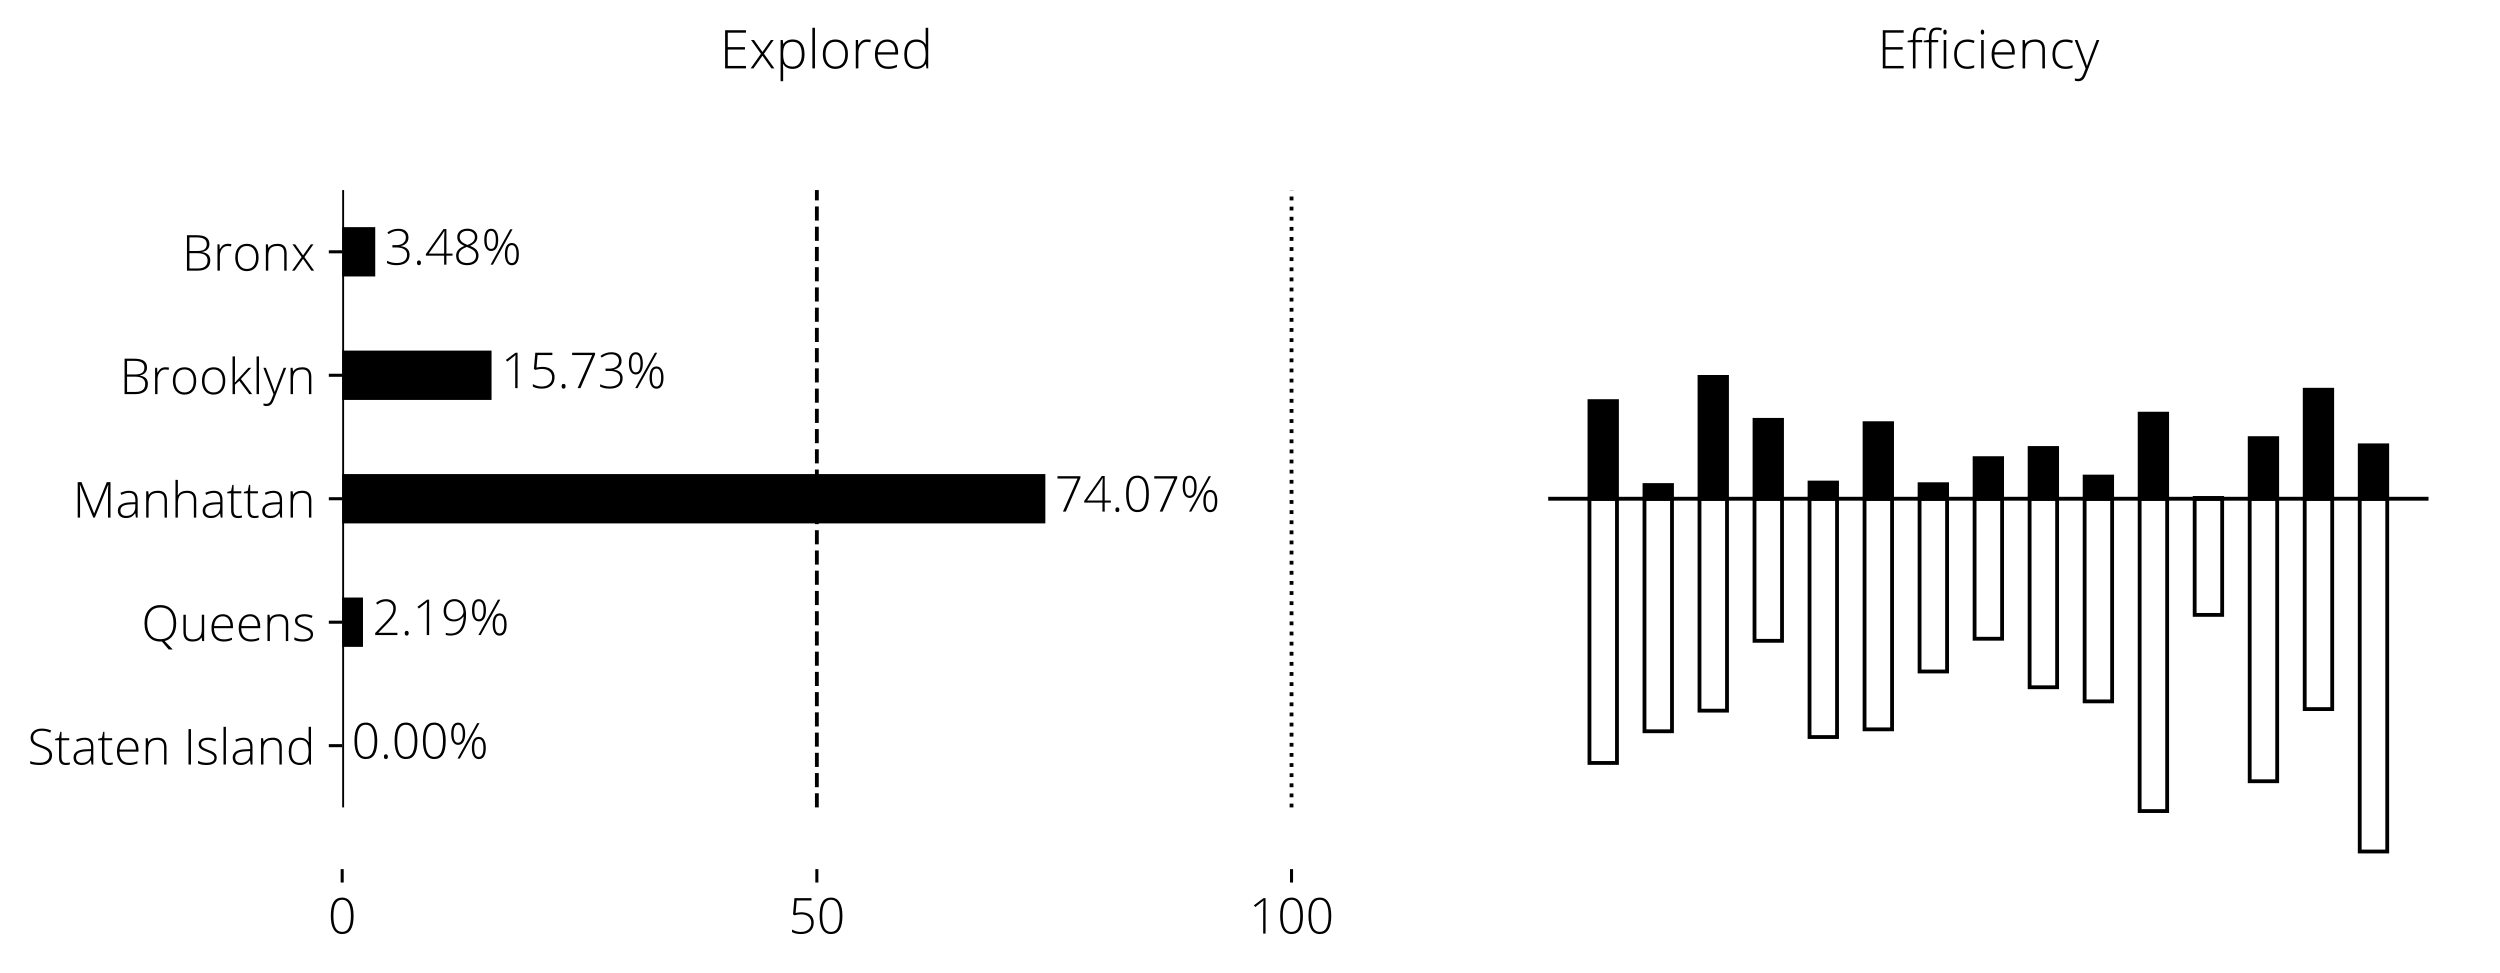
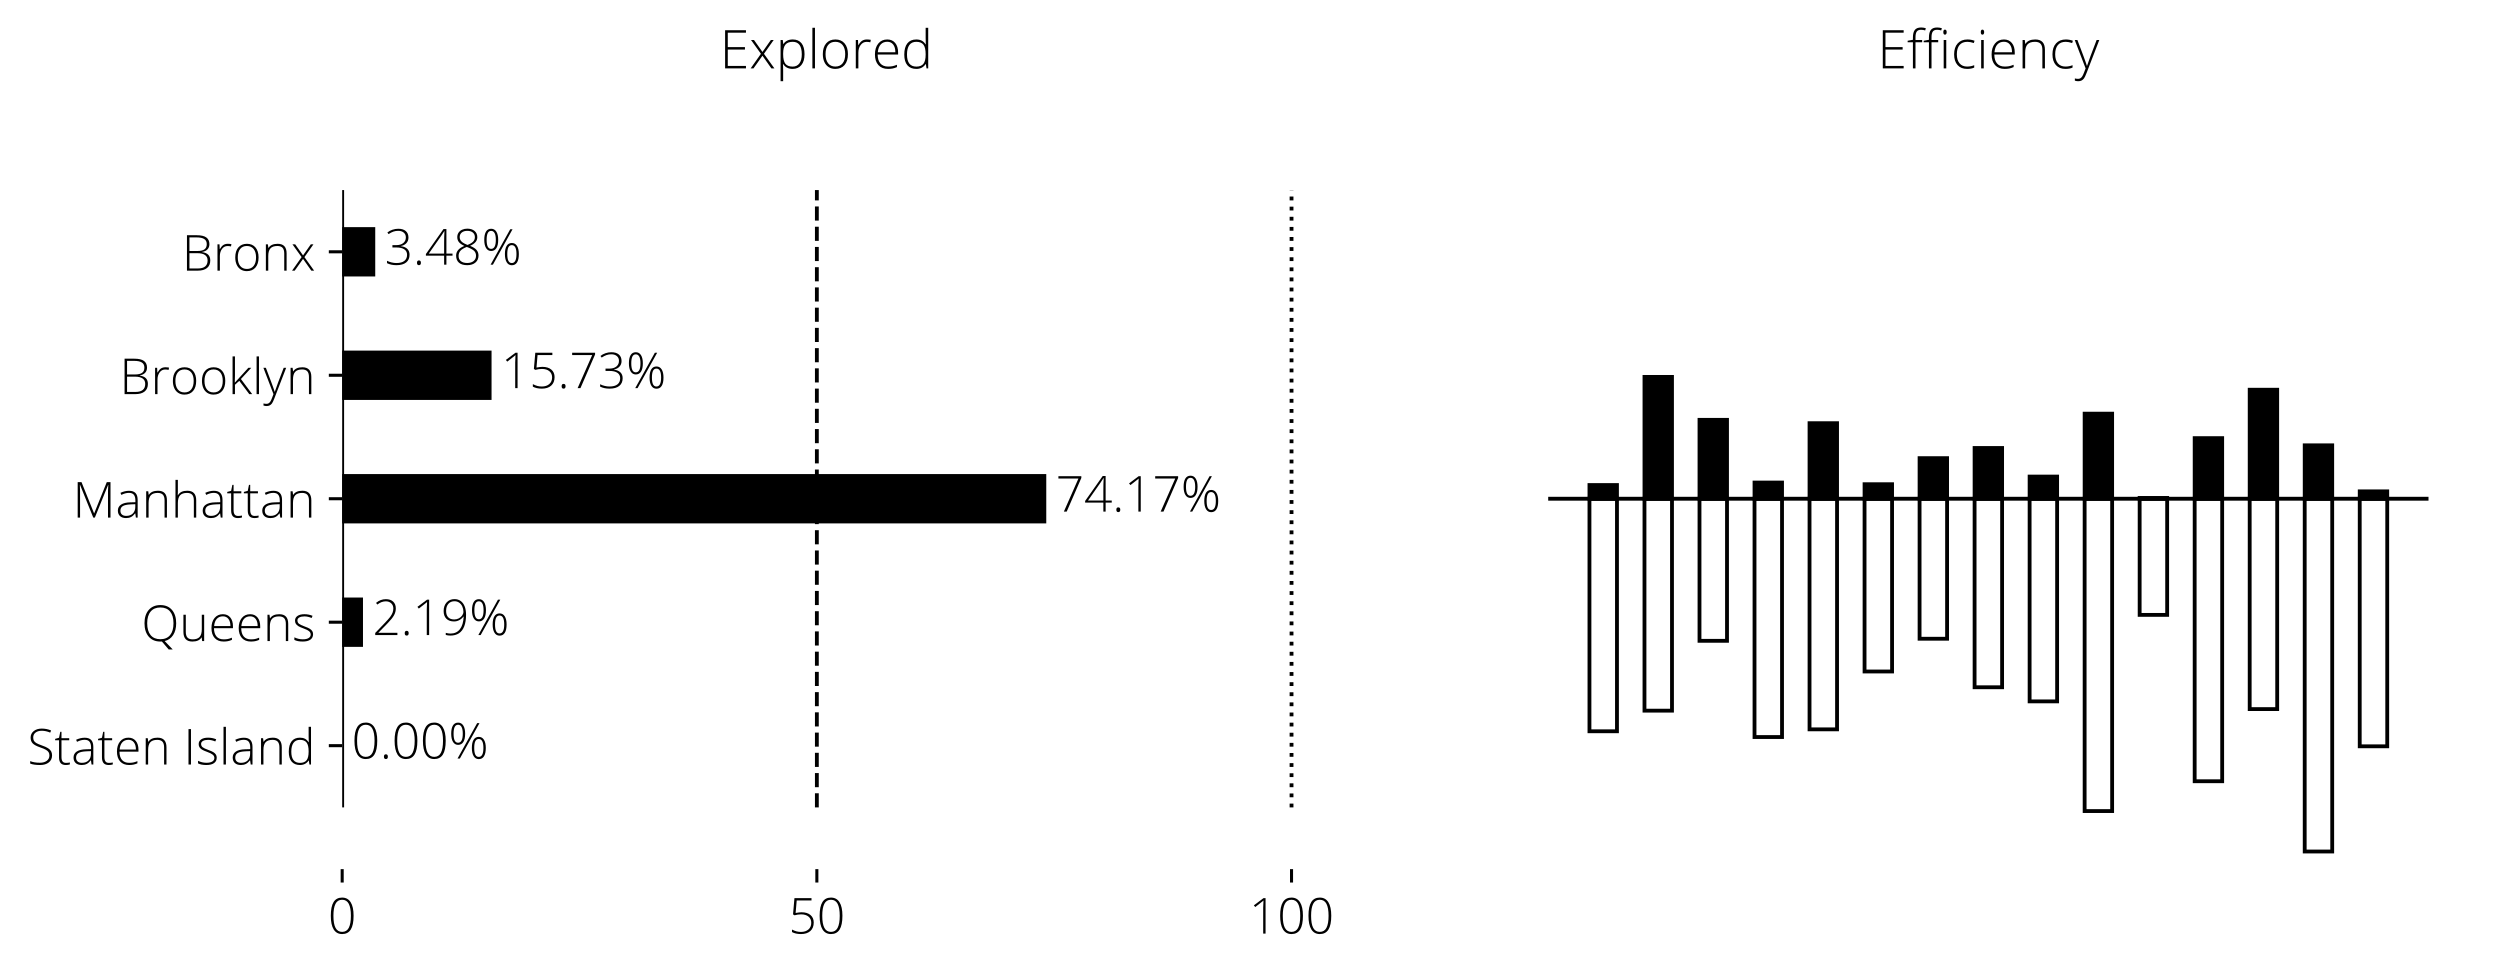
<svg xmlns="http://www.w3.org/2000/svg" xmlns:xlink="http://www.w3.org/1999/xlink" width="654.828pt" height="254.856pt" viewBox="0 0 654.828 254.856" version="1.1">
  <defs>
    <style type="text/css">*{stroke-linejoin: round; stroke-linecap: butt}</style>
  </defs>
  <g id="figure_1">
    <g id="patch_1">
      <path d="M 0 254.856  L 654.828 254.856  L 654.828 0  L 0 0  z " style="fill: #ffffff" />
    </g>
    <g id="axes_1">
      <g id="patch_2">
        <path d="M 89.628 227.654  L 343.265 227.654  L 343.265 33.614  L 89.628 33.614  L 89.628 227.654  z " style="fill: none" />
      </g>
      <g id="patch_3">
-         <path d="M 89.628 201.782  L 89.628 201.782  L 89.628 188.846  L 89.628 188.846  z " clip-path="url(#pa951c4fe0f)" />
+         <path d="M 89.628 201.782  L 89.628 201.782  L 89.628 188.846  L 89.628 188.846  z " clip-path="url(#pe751e87de3)" />
      </g>
      <g id="patch_4">
-         <path d="M 89.628 169.442  L 95.077 169.442  L 95.077 156.506  L 89.628 156.506  z " clip-path="url(#pa951c4fe0f)" />
+         <path d="M 89.628 169.442  L 95.077 169.442  L 95.077 156.506  L 89.628 156.506  z " clip-path="url(#pe751e87de3)" />
      </g>
      <g id="patch_5">
-         <path d="M 89.628 137.102  L 273.808 137.102  L 273.808 124.166  L 89.628 124.166  z " clip-path="url(#pa951c4fe0f)" />
+         <path d="M 89.628 137.102  L 274.05 137.102  L 274.05 124.166  L 89.628 124.166  z " clip-path="url(#pe751e87de3)" />
      </g>
      <g id="patch_6">
-         <path d="M 89.628 104.762  L 128.753 104.762  L 128.753 91.826  L 89.628 91.826  z " clip-path="url(#pa951c4fe0f)" />
+         <path d="M 89.628 104.762  L 128.753 104.762  L 128.753 91.826  L 89.628 91.826  z " clip-path="url(#pe751e87de3)" />
      </g>
      <g id="patch_7">
-         <path d="M 89.628 72.422  L 98.287 72.422  L 98.287 59.486  L 89.628 59.486  z " clip-path="url(#pa951c4fe0f)" />
+         <path d="M 89.628 72.422  L 98.287 72.422  L 98.287 59.486  L 89.628 59.486  z " clip-path="url(#pe751e87de3)" />
      </g>
      <g id="matplotlib.axis_1">
        <g id="xtick_1">
          <g id="line2d_1">
            <defs>
-               <path id="m70ab530f68" d="M 0 0  L 0 3.5  " style="stroke: #000000; stroke-width: 0.8" />
+               <path id="mef9e90d68a" d="M 0 0  L 0 3.5  " style="stroke: #000000; stroke-width: 0.8" />
            </defs>
            <g>
-               <use xlink:href="#m70ab530f68" x="89.628" y="227.654" style="stroke: #000000; stroke-width: 0.8" />
+               <use xlink:href="#mef9e90d68a" x="89.628" y="227.654" style="stroke: #000000; stroke-width: 0.8" />
            </g>
          </g>
          <g id="text_1">
            <g transform="translate(85.91836 244.5322)scale(0.13 -0.13)">
              <defs>
                <path id="OpenSans-Light-30" d="M 3297 2297  Q 3297 1094 2930 515  Q 2563 -63 1819 -63  Q 1103 -63 731 532  Q 359 1128 359 2297  Q 359 3491 720 4066  Q 1081 4641 1819 4641  Q 2541 4641 2919 4045  Q 3297 3450 3297 2297  z M 697 2297  Q 697 1234 975 726  Q 1253 219 1819 219  Q 2409 219 2679 744  Q 2950 1269 2950 2297  Q 2950 3309 2679 3834  Q 2409 4359 1819 4359  Q 1228 4359 962 3834  Q 697 3309 697 2297  z " transform="scale(0.015625)" />
              </defs>
              <use xlink:href="#OpenSans-Light-30" />
            </g>
          </g>
        </g>
        <g id="xtick_2">
          <g id="line2d_2">
            <g>
-               <use xlink:href="#m70ab530f68" x="213.96" y="227.654" style="stroke: #000000; stroke-width: 0.8" />
+               <use xlink:href="#mef9e90d68a" x="213.96" y="227.654" style="stroke: #000000; stroke-width: 0.8" />
            </g>
          </g>
          <g id="text_2">
            <g transform="translate(206.5398 244.5322)scale(0.13 -0.13)">
              <defs>
                <path id="OpenSans-Light-35" d="M 1678 2747  Q 2409 2747 2829 2394  Q 3250 2041 3250 1422  Q 3250 719 2812 328  Q 2375 -63 1606 -63  Q 1266 -63 959 4  Q 653 72 447 197  L 447 519  Q 784 347 1046 280  Q 1309 213 1606 213  Q 2206 213 2568 530  Q 2931 847 2931 1388  Q 2931 1897 2578 2187  Q 2225 2478 1619 2478  Q 1213 2478 769 2356  L 581 2478  L 763 4569  L 2963 4569  L 2963 4269  L 1056 4269  L 916 2656  Q 1403 2747 1678 2747  z " transform="scale(0.015625)" />
              </defs>
              <use xlink:href="#OpenSans-Light-35" />
              <use xlink:href="#OpenSans-Light-30" x="57.08" />
            </g>
          </g>
        </g>
        <g id="xtick_3">
          <g id="line2d_3">
            <g>
-               <use xlink:href="#m70ab530f68" x="338.292" y="227.654" style="stroke: #000000; stroke-width: 0.8" />
+               <use xlink:href="#mef9e90d68a" x="338.292" y="227.654" style="stroke: #000000; stroke-width: 0.8" />
            </g>
          </g>
          <g id="text_3">
            <g transform="translate(327.1613 244.5322)scale(0.13 -0.13)">
              <defs>
                <path id="OpenSans-Light-31" d="M 2131 0  L 1825 0  L 1825 3328  Q 1825 3781 1863 4269  Q 1816 4222 1766 4178  Q 1716 4134 800 3419  L 622 3641  L 1863 4569  L 2131 4569  L 2131 0  z " transform="scale(0.015625)" />
              </defs>
              <use xlink:href="#OpenSans-Light-31" />
              <use xlink:href="#OpenSans-Light-30" x="57.08" />
              <use xlink:href="#OpenSans-Light-30" x="114.16" />
            </g>
          </g>
        </g>
      </g>
      <g id="matplotlib.axis_2">
        <g id="ytick_1">
          <g id="line2d_4">
            <defs>
-               <path id="m798d1648ec" d="M 0 0  L -3.5 0  " style="stroke: #000000; stroke-width: 0.8" />
+               <path id="me917ce6aaa" d="M 0 0  L -3.5 0  " style="stroke: #000000; stroke-width: 0.8" />
            </defs>
            <g>
-               <use xlink:href="#m798d1648ec" x="89.628" y="195.314" style="stroke: #000000; stroke-width: 0.8" />
+               <use xlink:href="#me917ce6aaa" x="89.628" y="195.314" style="stroke: #000000; stroke-width: 0.8" />
            </g>
          </g>
          <g id="text_4">
            <g transform="translate(7.2 200.2532)scale(0.13 -0.13)">
              <defs>
                <path id="OpenSans-Light-53" d="M 3169 1178  Q 3169 606 2748 271  Q 2328 -63 1631 -63  Q 794 -63 347 122  L 347 441  Q 841 231 1606 231  Q 2169 231 2498 489  Q 2828 747 2828 1166  Q 2828 1425 2718 1595  Q 2609 1766 2362 1906  Q 2116 2047 1638 2209  Q 938 2450 670 2729  Q 403 3009 403 3475  Q 403 3988 804 4311  Q 1206 4634 1838 4634  Q 2481 4634 3047 4391  L 2931 4116  Q 2363 4353 1844 4353  Q 1338 4353 1038 4118  Q 738 3884 738 3481  Q 738 3228 830 3065  Q 922 2903 1131 2773  Q 1341 2644 1850 2463  Q 2384 2278 2653 2104  Q 2922 1931 3045 1711  Q 3169 1491 3169 1178  z " transform="scale(0.015625)" />
                <path id="OpenSans-Light-74" d="M 1466 213  Q 1759 213 1978 263  L 1978 13  Q 1753 -63 1459 -63  Q 1009 -63 795 178  Q 581 419 581 934  L 581 3128  L 78 3128  L 78 3309  L 581 3450  L 738 4219  L 897 4219  L 897 3397  L 1894 3397  L 1894 3128  L 897 3128  L 897 978  Q 897 588 1034 400  Q 1172 213 1466 213  z " transform="scale(0.015625)" />
                <path id="OpenSans-Light-61" d="M 2631 0  L 2553 538  L 2528 538  Q 2272 209 2001 73  Q 1731 -63 1363 -63  Q 863 -63 584 193  Q 306 450 306 903  Q 306 1400 720 1675  Q 1134 1950 1919 1966  L 2566 1984  L 2566 2209  Q 2566 2694 2369 2941  Q 2172 3188 1734 3188  Q 1263 3188 756 2925  L 641 3194  Q 1200 3456 1747 3456  Q 2306 3456 2582 3165  Q 2859 2875 2859 2259  L 2859 0  L 2631 0  z M 1381 219  Q 1925 219 2239 530  Q 2553 841 2553 1394  L 2553 1728  L 1959 1703  Q 1244 1669 939 1480  Q 634 1291 634 891  Q 634 572 829 395  Q 1025 219 1381 219  z " transform="scale(0.015625)" />
                <path id="OpenSans-Light-65" d="M 1941 -63  Q 1200 -63 786 393  Q 372 850 372 1672  Q 372 2484 772 2973  Q 1172 3463 1850 3463  Q 2450 3463 2797 3044  Q 3144 2625 3144 1906  L 3144 1656  L 697 1656  Q 703 956 1023 587  Q 1344 219 1941 219  Q 2231 219 2451 259  Q 2672 300 3009 434  L 3009 153  Q 2722 28 2478 -17  Q 2234 -63 1941 -63  z M 1850 3188  Q 1359 3188 1062 2864  Q 766 2541 716 1931  L 2816 1931  Q 2816 2522 2559 2855  Q 2303 3188 1850 3188  z " transform="scale(0.015625)" />
                <path id="OpenSans-Light-6e" d="M 2938 0  L 2938 2203  Q 2938 2716 2722 2948  Q 2506 3181 2053 3181  Q 1444 3181 1161 2873  Q 878 2566 878 1875  L 878 0  L 569 0  L 569 3397  L 831 3397  L 891 2931  L 909 2931  Q 1241 3463 2088 3463  Q 3244 3463 3244 2222  L 3244 0  L 2938 0  z " transform="scale(0.015625)" />
                <path id="OpenSans-Light-20" transform="scale(0.015625)" />
                <path id="OpenSans-Light-49" d="M 647 0  L 647 4569  L 966 4569  L 966 0  L 647 0  z " transform="scale(0.015625)" />
                <path id="OpenSans-Light-73" d="M 2675 884  Q 2675 428 2328 182  Q 1981 -63 1344 -63  Q 663 -63 263 147  L 263 481  Q 775 225 1344 225  Q 1847 225 2108 392  Q 2369 559 2369 838  Q 2369 1094 2161 1269  Q 1953 1444 1478 1613  Q 969 1797 762 1930  Q 556 2063 451 2230  Q 347 2397 347 2638  Q 347 3019 667 3241  Q 988 3463 1563 3463  Q 2113 3463 2606 3256  L 2491 2975  Q 1991 3181 1563 3181  Q 1147 3181 903 3043  Q 659 2906 659 2663  Q 659 2397 848 2237  Q 1038 2078 1588 1881  Q 2047 1716 2256 1583  Q 2466 1450 2570 1281  Q 2675 1113 2675 884  z " transform="scale(0.015625)" />
                <path id="OpenSans-Light-6c" d="M 878 0  L 569 0  L 569 4863  L 878 4863  L 878 0  z " transform="scale(0.015625)" />
                <path id="OpenSans-Light-64" d="M 1813 3463  Q 2181 3463 2450 3328  Q 2719 3194 2931 2869  L 2950 2869  Q 2931 3263 2931 3641  L 2931 4863  L 3238 4863  L 3238 0  L 3034 0  L 2956 519  L 2931 519  Q 2544 -63 1819 -63  Q 1116 -63 744 375  Q 372 813 372 1650  Q 372 2531 740 2997  Q 1109 3463 1813 3463  z M 1813 3181  Q 1256 3181 976 2790  Q 697 2400 697 1656  Q 697 213 1819 213  Q 2394 213 2662 547  Q 2931 881 2931 1650  L 2931 1703  Q 2931 2491 2667 2836  Q 2403 3181 1813 3181  z " transform="scale(0.015625)" />
              </defs>
              <use xlink:href="#OpenSans-Light-53" />
              <use xlink:href="#OpenSans-Light-74" x="54.492" />
              <use xlink:href="#OpenSans-Light-61" x="87.988" />
              <use xlink:href="#OpenSans-Light-74" x="140.967" />
              <use xlink:href="#OpenSans-Light-65" x="174.463" />
              <use xlink:href="#OpenSans-Light-6e" x="229.346" />
              <use xlink:href="#OpenSans-Light-20" x="288.33" />
              <use xlink:href="#OpenSans-Light-49" x="314.307" />
              <use xlink:href="#OpenSans-Light-73" x="339.502" />
              <use xlink:href="#OpenSans-Light-6c" x="386.084" />
              <use xlink:href="#OpenSans-Light-61" x="408.691" />
              <use xlink:href="#OpenSans-Light-6e" x="461.67" />
              <use xlink:href="#OpenSans-Light-64" x="520.654" />
            </g>
          </g>
        </g>
        <g id="ytick_2">
          <g id="line2d_5">
            <g>
-               <use xlink:href="#m798d1648ec" x="89.628" y="162.974" style="stroke: #000000; stroke-width: 0.8" />
+               <use xlink:href="#me917ce6aaa" x="89.628" y="162.974" style="stroke: #000000; stroke-width: 0.8" />
            </g>
          </g>
          <g id="text_5">
            <g transform="translate(37.03094 167.9132)scale(0.13 -0.13)">
              <defs>
                <path id="OpenSans-Light-51" d="M 4488 2291  Q 4488 1372 4094 770  Q 3700 169 3003 0  L 4044 -1088  L 3525 -1088  L 2644 -56  L 2541 -63  L 2444 -63  Q 1491 -63 947 570  Q 403 1203 403 2297  Q 403 3388 951 4014  Q 1500 4641 2450 4641  Q 3406 4641 3947 4011  Q 4488 3381 4488 2291  z M 750 2291  Q 750 1309 1187 773  Q 1625 238 2444 238  Q 3269 238 3705 769  Q 4141 1300 4141 2291  Q 4141 3278 3705 3804  Q 3269 4331 2450 4331  Q 1634 4331 1192 3800  Q 750 3269 750 2291  z " transform="scale(0.015625)" />
                <path id="OpenSans-Light-75" d="M 838 3397  L 838 1197  Q 838 684 1053 451  Q 1269 219 1722 219  Q 2328 219 2614 525  Q 2900 831 2900 1522  L 2900 3397  L 3206 3397  L 3206 0  L 2944 0  L 2888 469  L 2869 469  Q 2538 -63 1691 -63  Q 531 -63 531 1178  L 531 3397  L 838 3397  z " transform="scale(0.015625)" />
              </defs>
              <use xlink:href="#OpenSans-Light-51" />
              <use xlink:href="#OpenSans-Light-75" x="76.416" />
              <use xlink:href="#OpenSans-Light-65" x="135.4" />
              <use xlink:href="#OpenSans-Light-65" x="190.283" />
              <use xlink:href="#OpenSans-Light-6e" x="245.166" />
              <use xlink:href="#OpenSans-Light-73" x="304.15" />
            </g>
          </g>
        </g>
        <g id="ytick_3">
          <g id="line2d_6">
            <g>
-               <use xlink:href="#m798d1648ec" x="89.628" y="130.634" style="stroke: #000000; stroke-width: 0.8" />
+               <use xlink:href="#me917ce6aaa" x="89.628" y="130.634" style="stroke: #000000; stroke-width: 0.8" />
            </g>
          </g>
          <g id="text_6">
            <g transform="translate(19.03406 135.5732)scale(0.13 -0.13)">
              <defs>
                <path id="OpenSans-Light-4d" d="M 2656 0  L 953 4219  L 928 4219  Q 953 3831 953 3425  L 953 0  L 647 0  L 647 4569  L 1141 4569  L 2759 550  L 2778 550  L 4397 4569  L 4878 4569  L 4878 0  L 4556 0  L 4556 3463  Q 4556 3825 4594 4213  L 4569 4213  L 2859 0  L 2656 0  z " transform="scale(0.015625)" />
                <path id="OpenSans-Light-68" d="M 2938 0  L 2938 2203  Q 2938 2716 2722 2948  Q 2506 3181 2053 3181  Q 1444 3181 1161 2873  Q 878 2566 878 1875  L 878 0  L 569 0  L 569 4863  L 878 4863  L 878 3316  L 863 2881  L 884 2881  Q 1075 3188 1365 3325  Q 1656 3463 2088 3463  Q 3244 3463 3244 2222  L 3244 0  L 2938 0  z " transform="scale(0.015625)" />
              </defs>
              <use xlink:href="#OpenSans-Light-4d" />
              <use xlink:href="#OpenSans-Light-61" x="86.279" />
              <use xlink:href="#OpenSans-Light-6e" x="139.258" />
              <use xlink:href="#OpenSans-Light-68" x="198.242" />
              <use xlink:href="#OpenSans-Light-61" x="257.227" />
              <use xlink:href="#OpenSans-Light-74" x="310.205" />
              <use xlink:href="#OpenSans-Light-74" x="343.701" />
              <use xlink:href="#OpenSans-Light-61" x="377.197" />
              <use xlink:href="#OpenSans-Light-6e" x="430.176" />
            </g>
          </g>
        </g>
        <g id="ytick_4">
          <g id="line2d_7">
            <g>
-               <use xlink:href="#m798d1648ec" x="89.628" y="98.294" style="stroke: #000000; stroke-width: 0.8" />
+               <use xlink:href="#me917ce6aaa" x="89.628" y="98.294" style="stroke: #000000; stroke-width: 0.8" />
            </g>
          </g>
          <g id="text_7">
            <g transform="translate(31.31703 103.2332)scale(0.13 -0.13)">
              <defs>
                <path id="OpenSans-Light-42" d="M 647 4569  L 1900 4569  Q 2747 4569 3144 4281  Q 3541 3994 3541 3413  Q 3541 3016 3298 2752  Q 3056 2488 2591 2413  L 2591 2394  Q 3138 2313 3395 2048  Q 3653 1784 3653 1313  Q 3653 681 3234 340  Q 2816 0 2047 0  L 647 0  L 647 4569  z M 966 2534  L 1972 2534  Q 2616 2534 2908 2748  Q 3200 2963 3200 3419  Q 3200 3875 2870 4081  Q 2541 4288 1888 4288  L 966 4288  L 966 2534  z M 966 2253  L 966 281  L 2041 281  Q 3309 281 3309 1313  Q 3309 2253 1972 2253  L 966 2253  z " transform="scale(0.015625)" />
                <path id="OpenSans-Light-72" d="M 1906 3463  Q 2122 3463 2369 3419  L 2309 3122  Q 2097 3175 1869 3175  Q 1434 3175 1156 2806  Q 878 2438 878 1875  L 878 0  L 569 0  L 569 3397  L 831 3397  L 863 2784  L 884 2784  Q 1094 3159 1331 3311  Q 1569 3463 1906 3463  z " transform="scale(0.015625)" />
                <path id="OpenSans-Light-6f" d="M 3378 1703  Q 3378 872 2975 404  Q 2572 -63 1863 -63  Q 1416 -63 1075 153  Q 734 369 553 772  Q 372 1175 372 1703  Q 372 2534 775 2998  Q 1178 3463 1881 3463  Q 2581 3463 2979 2992  Q 3378 2522 3378 1703  z M 697 1703  Q 697 1003 1005 611  Q 1313 219 1875 219  Q 2438 219 2745 611  Q 3053 1003 3053 1703  Q 3053 2406 2742 2793  Q 2431 3181 1869 3181  Q 1306 3181 1001 2795  Q 697 2409 697 1703  z " transform="scale(0.015625)" />
                <path id="OpenSans-Light-6b" d="M 872 1491  L 2606 3397  L 2981 3397  L 1644 1947  L 3097 0  L 2725 0  L 1434 1716  L 878 1209  L 878 0  L 569 0  L 569 4863  L 878 4863  L 878 2425  L 856 1491  L 872 1491  z " transform="scale(0.015625)" />
                <path id="OpenSans-Light-79" d="M 0 3397  L 319 3397  L 1038 1491  Q 1366 613 1453 306  L 1472 306  Q 1603 709 1900 1509  L 2619 3397  L 2938 3397  L 1416 -550  Q 1231 -1031 1106 -1200  Q 981 -1369 814 -1453  Q 647 -1538 409 -1538  Q 231 -1538 13 -1472  L 13 -1203  Q 194 -1253 403 -1253  Q 563 -1253 684 -1178  Q 806 -1103 904 -945  Q 1003 -788 1133 -445  Q 1263 -103 1300 0  L 0 3397  z " transform="scale(0.015625)" />
              </defs>
              <use xlink:href="#OpenSans-Light-42" />
              <use xlink:href="#OpenSans-Light-72" x="62.695" />
              <use xlink:href="#OpenSans-Light-6f" x="101.611" />
              <use xlink:href="#OpenSans-Light-6f" x="160.205" />
              <use xlink:href="#OpenSans-Light-6b" x="218.799" />
              <use xlink:href="#OpenSans-Light-6c" x="267.188" />
              <use xlink:href="#OpenSans-Light-79" x="289.795" />
              <use xlink:href="#OpenSans-Light-6e" x="335.693" />
            </g>
          </g>
        </g>
        <g id="ytick_5">
          <g id="line2d_8">
            <g>
-               <use xlink:href="#m798d1648ec" x="89.628" y="65.954" style="stroke: #000000; stroke-width: 0.8" />
+               <use xlink:href="#me917ce6aaa" x="89.628" y="65.954" style="stroke: #000000; stroke-width: 0.8" />
            </g>
          </g>
          <g id="text_8">
            <g transform="translate(47.65641 70.89317)scale(0.13 -0.13)">
              <defs>
                <path id="OpenSans-Light-78" d="M 1403 1747  L 219 3397  L 575 3397  L 1588 1966  L 2591 3397  L 2931 3397  L 1766 1747  L 3016 0  L 2656 0  L 1588 1516  L 513 0  L 172 0  L 1403 1747  z " transform="scale(0.015625)" />
              </defs>
              <use xlink:href="#OpenSans-Light-42" />
              <use xlink:href="#OpenSans-Light-72" x="62.695" />
              <use xlink:href="#OpenSans-Light-6f" x="101.611" />
              <use xlink:href="#OpenSans-Light-6e" x="160.205" />
              <use xlink:href="#OpenSans-Light-78" x="219.189" />
            </g>
          </g>
        </g>
      </g>
      <g id="LineCollection_1">
-         <path d="M 89.628 211.484  L 89.628 49.784  " clip-path="url(#pa951c4fe0f)" style="fill: none; stroke: #000000" />
+         <path d="M 89.628 211.484  L 89.628 49.784  " clip-path="url(#pe751e87de3)" style="fill: none; stroke: #000000" />
      </g>
      <g id="LineCollection_2">
-         <path d="M 213.96 211.484  L 213.96 49.784  " clip-path="url(#pa951c4fe0f)" style="fill: none; stroke-dasharray: 3.7,1.6; stroke-dashoffset: 0; stroke: #000000" />
+         <path d="M 213.96 211.484  L 213.96 49.784  " clip-path="url(#pe751e87de3)" style="fill: none; stroke-dasharray: 3.7,1.6; stroke-dashoffset: 0; stroke: #000000" />
      </g>
      <g id="LineCollection_3">
-         <path d="M 338.292 211.484  L 338.292 49.784  " clip-path="url(#pa951c4fe0f)" style="fill: none; stroke-dasharray: 1,1.65; stroke-dashoffset: 0; stroke: #000000" />
+         <path d="M 338.292 211.484  L 338.292 49.784  " clip-path="url(#pe751e87de3)" style="fill: none; stroke-dasharray: 1,1.65; stroke-dashoffset: 0; stroke: #000000" />
      </g>
      <g id="text_9">
        <g transform="translate(92.11507 198.6911)scale(0.13 -0.13)">
          <defs>
            <path id="OpenSans-Light-2e" d="M 506 244  Q 506 550 756 550  Q 1013 550 1013 244  Q 1013 -63 756 -63  Q 506 -63 506 244  z " transform="scale(0.015625)" />
            <path id="OpenSans-Light-25" d="M 659 3206  Q 659 2625 800 2333  Q 941 2041 1241 2041  Q 1844 2041 1844 3206  Q 1844 3781 1689 4070  Q 1534 4359 1241 4359  Q 941 4359 800 4070  Q 659 3781 659 3206  z M 2150 3206  Q 2150 2500 1915 2133  Q 1681 1766 1241 1766  Q 825 1766 589 2142  Q 353 2519 353 3206  Q 353 3903 578 4268  Q 803 4634 1241 4634  Q 1675 4634 1912 4257  Q 2150 3881 2150 3206  z M 3322 1369  Q 3322 791 3462 502  Q 3603 213 3903 213  Q 4506 213 4506 1369  Q 4506 2522 3903 2522  Q 3603 2522 3462 2236  Q 3322 1950 3322 1369  z M 4813 1369  Q 4813 663 4581 295  Q 4350 -72 3909 -72  Q 3484 -72 3250 308  Q 3016 688 3016 1369  Q 3016 2072 3245 2434  Q 3475 2797 3909 2797  Q 4338 2797 4575 2422  Q 4813 2047 4813 1369  z M 4000 4569  L 1466 0  L 1166 0  L 3700 4569  L 4000 4569  z " transform="scale(0.015625)" />
          </defs>
          <use xlink:href="#OpenSans-Light-30" />
          <use xlink:href="#OpenSans-Light-2e" x="57.08" />
          <use xlink:href="#OpenSans-Light-30" x="80.859" />
          <use xlink:href="#OpenSans-Light-30" x="137.939" />
          <use xlink:href="#OpenSans-Light-25" x="195.02" />
        </g>
      </g>
      <g id="text_10">
        <g transform="translate(97.5641 166.3511)scale(0.13 -0.13)">
          <defs>
            <path id="OpenSans-Light-32" d="M 3213 0  L 353 0  L 353 275  L 1569 1544  Q 2081 2075 2287 2356  Q 2494 2638 2591 2894  Q 2688 3150 2688 3431  Q 2688 3841 2419 4097  Q 2150 4353 1722 4353  Q 1150 4353 628 3938  L 459 4153  Q 1031 4634 1728 4634  Q 2325 4634 2667 4315  Q 3009 3997 3009 3438  Q 3009 2984 2779 2561  Q 2550 2138 1941 1516  L 769 313  L 769 300  L 3213 300  L 3213 0  z " transform="scale(0.015625)" />
            <path id="OpenSans-Light-39" d="M 3238 2631  Q 3238 1731 3002 1125  Q 2766 519 2314 228  Q 1863 -63 1222 -63  Q 897 -63 622 19  L 622 288  Q 756 244 945 220  Q 1134 197 1234 197  Q 2006 197 2443 755  Q 2881 1313 2931 2381  L 2894 2381  Q 2666 2081 2350 1920  Q 2034 1759 1691 1759  Q 1056 1759 701 2109  Q 347 2459 347 3103  Q 347 3791 736 4216  Q 1125 4641 1747 4641  Q 2197 4641 2534 4405  Q 2872 4169 3055 3712  Q 3238 3256 3238 2631  z M 1747 4366  Q 1253 4366 959 4033  Q 666 3700 666 3122  Q 666 2578 937 2297  Q 1209 2016 1716 2016  Q 2031 2016 2304 2156  Q 2578 2297 2739 2530  Q 2900 2763 2900 3003  Q 2900 3369 2754 3687  Q 2609 4006 2348 4186  Q 2088 4366 1747 4366  z " transform="scale(0.015625)" />
          </defs>
          <use xlink:href="#OpenSans-Light-32" />
          <use xlink:href="#OpenSans-Light-2e" x="57.08" />
          <use xlink:href="#OpenSans-Light-31" x="80.859" />
          <use xlink:href="#OpenSans-Light-39" x="137.939" />
          <use xlink:href="#OpenSans-Light-25" x="195.02" />
        </g>
      </g>
      <g id="text_11">
-         <g transform="translate(276.295 134.0111)scale(0.13 -0.13)">
+         <g transform="translate(276.5368 134.0111)scale(0.13 -0.13)">
          <defs>
            <path id="OpenSans-Light-37" d="M 1044 0  L 2925 4269  L 341 4269  L 341 4569  L 3297 4569  L 3297 4341  L 1409 0  L 1044 0  z " transform="scale(0.015625)" />
            <path id="OpenSans-Light-34" d="M 3566 1166  L 2778 1166  L 2778 0  L 2484 0  L 2484 1166  L 134 1166  L 134 1375  L 2400 4594  L 2778 4594  L 2778 1434  L 3566 1434  L 3566 1166  z M 2484 1434  L 2484 2741  Q 2484 3684 2528 4325  L 2503 4325  Q 2441 4209 2119 3738  L 506 1434  L 2484 1434  z " transform="scale(0.015625)" />
          </defs>
          <use xlink:href="#OpenSans-Light-37" />
          <use xlink:href="#OpenSans-Light-34" x="57.08" />
          <use xlink:href="#OpenSans-Light-2e" x="114.16" />
-           <use xlink:href="#OpenSans-Light-30" x="137.939" />
+           <use xlink:href="#OpenSans-Light-31" x="137.939" />
          <use xlink:href="#OpenSans-Light-37" x="195.02" />
          <use xlink:href="#OpenSans-Light-25" x="252.1" />
        </g>
      </g>
      <g id="text_12">
        <g transform="translate(131.2399 101.6711)scale(0.13 -0.13)">
          <defs>
            <path id="OpenSans-Light-33" d="M 3059 3494  Q 3059 3069 2792 2778  Q 2525 2488 2075 2406  L 2075 2388  Q 2625 2319 2912 2037  Q 3200 1756 3200 1281  Q 3200 641 2764 289  Q 2328 -63 1509 -63  Q 813 -63 294 197  L 294 506  Q 556 369 882 291  Q 1209 213 1497 213  Q 2188 213 2534 492  Q 2881 772 2881 1281  Q 2881 1734 2526 1978  Q 2172 2222 1484 2222  L 991 2222  L 991 2522  L 1491 2522  Q 2059 2522 2392 2792  Q 2725 3063 2725 3525  Q 2725 3906 2454 4136  Q 2184 4366 1747 4366  Q 1406 4366 1125 4270  Q 844 4175 494 3944  L 341 4153  Q 606 4375 981 4504  Q 1356 4634 1741 4634  Q 2372 4634 2715 4336  Q 3059 4038 3059 3494  z " transform="scale(0.015625)" />
          </defs>
          <use xlink:href="#OpenSans-Light-31" />
          <use xlink:href="#OpenSans-Light-35" x="57.08" />
          <use xlink:href="#OpenSans-Light-2e" x="114.16" />
          <use xlink:href="#OpenSans-Light-37" x="137.939" />
          <use xlink:href="#OpenSans-Light-33" x="195.02" />
          <use xlink:href="#OpenSans-Light-25" x="252.1" />
        </g>
      </g>
      <g id="text_13">
        <g transform="translate(100.7736 69.33114)scale(0.13 -0.13)">
          <defs>
            <path id="OpenSans-Light-38" d="M 1819 4647  Q 2400 4647 2754 4350  Q 3109 4053 3109 3547  Q 3109 3197 2889 2928  Q 2669 2659 2175 2431  Q 2775 2184 3019 1890  Q 3263 1597 3263 1178  Q 3263 613 2867 275  Q 2472 -63 1806 -63  Q 1116 -63 747 253  Q 378 569 378 1172  Q 378 1581 637 1890  Q 897 2200 1441 2419  Q 938 2656 731 2920  Q 525 3184 525 3553  Q 525 3881 690 4129  Q 856 4378 1154 4512  Q 1453 4647 1819 4647  z M 697 1125  Q 697 694 989 456  Q 1281 219 1806 219  Q 2319 219 2631 470  Q 2944 722 2944 1153  Q 2944 1541 2698 1783  Q 2453 2025 1753 2291  Q 1178 2069 937 1800  Q 697 1531 697 1125  z M 1813 4366  Q 1372 4366 1105 4148  Q 838 3931 838 3553  Q 838 3334 936 3167  Q 1034 3000 1220 2864  Q 1406 2728 1844 2547  Q 2353 2744 2575 2981  Q 2797 3219 2797 3553  Q 2797 3928 2533 4147  Q 2269 4366 1813 4366  z " transform="scale(0.015625)" />
          </defs>
          <use xlink:href="#OpenSans-Light-33" />
          <use xlink:href="#OpenSans-Light-2e" x="57.08" />
          <use xlink:href="#OpenSans-Light-34" x="80.859" />
          <use xlink:href="#OpenSans-Light-38" x="137.939" />
          <use xlink:href="#OpenSans-Light-25" x="195.02" />
        </g>
      </g>
      <g id="text_14">
        <g transform="translate(188.5144 17.91219)scale(0.14 -0.14)">
          <defs>
            <path id="OpenSans-Light-45" d="M 3144 0  L 647 0  L 647 4569  L 3144 4569  L 3144 4275  L 966 4275  L 966 2547  L 3022 2547  L 3022 2253  L 966 2253  L 966 294  L 3144 294  L 3144 0  z " transform="scale(0.015625)" />
            <path id="OpenSans-Light-70" d="M 2022 -63  Q 1238 -63 878 525  L 856 525  L 866 263  Q 878 31 878 -244  L 878 -1538  L 569 -1538  L 569 3397  L 831 3397  L 891 2913  L 909 2913  Q 1259 3463 2028 3463  Q 2716 3463 3077 3011  Q 3438 2559 3438 1697  Q 3438 859 3058 398  Q 2678 -63 2022 -63  z M 2016 213  Q 2538 213 2823 600  Q 3109 988 3109 1684  Q 3109 3181 2028 3181  Q 1434 3181 1156 2854  Q 878 2528 878 1791  L 878 1691  Q 878 894 1145 553  Q 1413 213 2016 213  z " transform="scale(0.015625)" />
          </defs>
          <use xlink:href="#OpenSans-Light-45" />
          <use xlink:href="#OpenSans-Light-78" x="55.176" />
          <use xlink:href="#OpenSans-Light-70" x="104.98" />
          <use xlink:href="#OpenSans-Light-6c" x="164.502" />
          <use xlink:href="#OpenSans-Light-6f" x="187.109" />
          <use xlink:href="#OpenSans-Light-72" x="245.703" />
          <use xlink:href="#OpenSans-Light-65" x="284.619" />
          <use xlink:href="#OpenSans-Light-64" x="339.502" />
        </g>
      </g>
    </g>
    <g id="axes_2">
      <g id="patch_8">
-         <path d="M 416.329 130.634  L 423.535 130.634  L 423.535 105.065  L 416.329 105.065  z " clip-path="url(#pbc61290c9f)" style="stroke: #000000; stroke-linejoin: miter" />
+         <path d="M 416.329 130.634  L 423.535 130.634  L 423.535 127.047  L 416.329 127.047  z " clip-path="url(#pb8b5dd4a77)" style="stroke: #000000; stroke-linejoin: miter" />
      </g>
      <g id="patch_9">
-         <path d="M 430.741 130.634  L 437.946 130.634  L 437.946 127.047  L 430.741 127.047  z " clip-path="url(#pbc61290c9f)" style="stroke: #000000; stroke-linejoin: miter" />
+         <path d="M 430.741 130.634  L 437.946 130.634  L 437.946 98.722  L 430.741 98.722  z " clip-path="url(#pb8b5dd4a77)" style="stroke: #000000; stroke-linejoin: miter" />
      </g>
      <g id="patch_10">
-         <path d="M 445.152 130.634  L 452.357 130.634  L 452.357 98.722  L 445.152 98.722  z " clip-path="url(#pbc61290c9f)" style="stroke: #000000; stroke-linejoin: miter" />
+         <path d="M 445.152 130.634  L 452.357 130.634  L 452.357 109.969  L 445.152 109.969  z " clip-path="url(#pb8b5dd4a77)" style="stroke: #000000; stroke-linejoin: miter" />
      </g>
      <g id="patch_11">
-         <path d="M 459.563 130.634  L 466.768 130.634  L 466.768 109.969  L 459.563 109.969  z " clip-path="url(#pbc61290c9f)" style="stroke: #000000; stroke-linejoin: miter" />
+         <path d="M 459.563 130.634  L 466.768 130.634  L 466.768 126.394  L 459.563 126.394  z " clip-path="url(#pb8b5dd4a77)" style="stroke: #000000; stroke-linejoin: miter" />
      </g>
      <g id="patch_12">
-         <path d="M 473.974 130.634  L 481.18 130.634  L 481.18 126.394  L 473.974 126.394  z " clip-path="url(#pbc61290c9f)" style="stroke: #000000; stroke-linejoin: miter" />
+         <path d="M 473.974 130.634  L 481.18 130.634  L 481.18 110.846  L 473.974 110.846  z " clip-path="url(#pb8b5dd4a77)" style="stroke: #000000; stroke-linejoin: miter" />
      </g>
      <g id="patch_13">
-         <path d="M 488.385 130.634  L 495.591 130.634  L 495.591 110.846  L 488.385 110.846  z " clip-path="url(#pbc61290c9f)" style="stroke: #000000; stroke-linejoin: miter" />
+         <path d="M 488.385 130.634  L 495.591 130.634  L 495.591 126.831  L 488.385 126.831  z " clip-path="url(#pb8b5dd4a77)" style="stroke: #000000; stroke-linejoin: miter" />
      </g>
      <g id="patch_14">
-         <path d="M 502.796 130.634  L 510.002 130.634  L 510.002 126.831  L 502.796 126.831  z " clip-path="url(#pbc61290c9f)" style="stroke: #000000; stroke-linejoin: miter" />
+         <path d="M 502.796 130.634  L 510.002 130.634  L 510.002 120.003  L 502.796 120.003  z " clip-path="url(#pb8b5dd4a77)" style="stroke: #000000; stroke-linejoin: miter" />
      </g>
      <g id="patch_15">
-         <path d="M 517.207 130.634  L 524.413 130.634  L 524.413 120.003  L 517.207 120.003  z " clip-path="url(#pbc61290c9f)" style="stroke: #000000; stroke-linejoin: miter" />
+         <path d="M 517.207 130.634  L 524.413 130.634  L 524.413 117.343  L 517.207 117.343  z " clip-path="url(#pb8b5dd4a77)" style="stroke: #000000; stroke-linejoin: miter" />
      </g>
      <g id="patch_16">
-         <path d="M 531.619 130.634  L 538.824 130.634  L 538.824 117.343  L 531.619 117.343  z " clip-path="url(#pbc61290c9f)" style="stroke: #000000; stroke-linejoin: miter" />
+         <path d="M 531.619 130.634  L 538.824 130.634  L 538.824 124.829  L 531.619 124.829  z " clip-path="url(#pb8b5dd4a77)" style="stroke: #000000; stroke-linejoin: miter" />
      </g>
      <g id="patch_17">
-         <path d="M 546.03 130.634  L 553.235 130.634  L 553.235 124.829  L 546.03 124.829  z " clip-path="url(#pbc61290c9f)" style="stroke: #000000; stroke-linejoin: miter" />
+         <path d="M 546.03 130.634  L 553.235 130.634  L 553.235 108.35  L 546.03 108.35  z " clip-path="url(#pb8b5dd4a77)" style="stroke: #000000; stroke-linejoin: miter" />
      </g>
      <g id="patch_18">
-         <path d="M 560.441 130.634  L 567.647 130.634  L 567.647 108.35  L 560.441 108.35  z " clip-path="url(#pbc61290c9f)" style="stroke: #000000; stroke-linejoin: miter" />
+         <path d="M 560.441 130.634  L 567.647 130.634  L 567.647 130.425  L 560.441 130.425  z " clip-path="url(#pb8b5dd4a77)" style="stroke: #000000; stroke-linejoin: miter" />
      </g>
      <g id="patch_19">
-         <path d="M 574.852 130.634  L 582.058 130.634  L 582.058 130.425  L 574.852 130.425  z " clip-path="url(#pbc61290c9f)" style="stroke: #000000; stroke-linejoin: miter" />
+         <path d="M 574.852 130.634  L 582.058 130.634  L 582.058 114.761  L 574.852 114.761  z " clip-path="url(#pb8b5dd4a77)" style="stroke: #000000; stroke-linejoin: miter" />
      </g>
      <g id="patch_20">
-         <path d="M 589.263 130.634  L 596.469 130.634  L 596.469 114.761  L 589.263 114.761  z " clip-path="url(#pbc61290c9f)" style="stroke: #000000; stroke-linejoin: miter" />
+         <path d="M 589.263 130.634  L 596.469 130.634  L 596.469 102.082  L 589.263 102.082  z " clip-path="url(#pb8b5dd4a77)" style="stroke: #000000; stroke-linejoin: miter" />
      </g>
      <g id="patch_21">
-         <path d="M 603.674 130.634  L 610.88 130.634  L 610.88 102.082  L 603.674 102.082  z " clip-path="url(#pbc61290c9f)" style="stroke: #000000; stroke-linejoin: miter" />
+         <path d="M 603.674 130.634  L 610.88 130.634  L 610.88 116.644  L 603.674 116.644  z " clip-path="url(#pb8b5dd4a77)" style="stroke: #000000; stroke-linejoin: miter" />
      </g>
      <g id="patch_22">
-         <path d="M 618.086 130.634  L 625.291 130.634  L 625.291 116.644  L 618.086 116.644  z " clip-path="url(#pbc61290c9f)" style="stroke: #000000; stroke-linejoin: miter" />
+         <path d="M 618.086 130.634  L 625.291 130.634  L 625.291 128.701  L 618.086 128.701  z " clip-path="url(#pb8b5dd4a77)" style="stroke: #000000; stroke-linejoin: miter" />
      </g>
      <g id="patch_23">
-         <path d="M 416.329 130.634  L 423.535 130.634  L 423.535 199.84  L 416.329 199.84  L 416.329 130.634  z " clip-path="url(#pbc61290c9f)" style="fill: none; stroke: #000000; stroke-linejoin: miter" />
+         <path d="M 416.329 130.634  L 423.535 130.634  L 423.535 191.543  L 416.329 191.543  L 416.329 130.634  z " clip-path="url(#pb8b5dd4a77)" style="fill: none; stroke: #000000; stroke-linejoin: miter" />
      </g>
      <g id="patch_24">
-         <path d="M 430.741 130.634  L 437.946 130.634  L 437.946 191.543  L 430.741 191.543  L 430.741 130.634  z " clip-path="url(#pbc61290c9f)" style="fill: none; stroke: #000000; stroke-linejoin: miter" />
+         <path d="M 430.741 130.634  L 437.946 130.634  L 437.946 186.143  L 430.741 186.143  L 430.741 130.634  z " clip-path="url(#pb8b5dd4a77)" style="fill: none; stroke: #000000; stroke-linejoin: miter" />
      </g>
      <g id="patch_25">
-         <path d="M 445.152 130.634  L 452.357 130.634  L 452.357 186.143  L 445.152 186.143  L 445.152 130.634  z " clip-path="url(#pbc61290c9f)" style="fill: none; stroke: #000000; stroke-linejoin: miter" />
+         <path d="M 445.152 130.634  L 452.357 130.634  L 452.357 167.851  L 445.152 167.851  L 445.152 130.634  z " clip-path="url(#pb8b5dd4a77)" style="fill: none; stroke: #000000; stroke-linejoin: miter" />
      </g>
      <g id="patch_26">
-         <path d="M 459.563 130.634  L 466.768 130.634  L 466.768 167.851  L 459.563 167.851  L 459.563 130.634  z " clip-path="url(#pbc61290c9f)" style="fill: none; stroke: #000000; stroke-linejoin: miter" />
+         <path d="M 459.563 130.634  L 466.768 130.634  L 466.768 193.053  L 459.563 193.053  L 459.563 130.634  z " clip-path="url(#pb8b5dd4a77)" style="fill: none; stroke: #000000; stroke-linejoin: miter" />
      </g>
      <g id="patch_27">
-         <path d="M 473.974 130.634  L 481.18 130.634  L 481.18 193.053  L 473.974 193.053  L 473.974 130.634  z " clip-path="url(#pbc61290c9f)" style="fill: none; stroke: #000000; stroke-linejoin: miter" />
+         <path d="M 473.974 130.634  L 481.18 130.634  L 481.18 191.039  L 473.974 191.039  L 473.974 130.634  z " clip-path="url(#pb8b5dd4a77)" style="fill: none; stroke: #000000; stroke-linejoin: miter" />
      </g>
      <g id="patch_28">
-         <path d="M 488.385 130.634  L 495.591 130.634  L 495.591 191.039  L 488.385 191.039  L 488.385 130.634  z " clip-path="url(#pbc61290c9f)" style="fill: none; stroke: #000000; stroke-linejoin: miter" />
+         <path d="M 488.385 130.634  L 495.591 130.634  L 495.591 175.884  L 488.385 175.884  L 488.385 130.634  z " clip-path="url(#pb8b5dd4a77)" style="fill: none; stroke: #000000; stroke-linejoin: miter" />
      </g>
      <g id="patch_29">
-         <path d="M 502.796 130.634  L 510.002 130.634  L 510.002 175.884  L 502.796 175.884  L 502.796 130.634  z " clip-path="url(#pbc61290c9f)" style="fill: none; stroke: #000000; stroke-linejoin: miter" />
+         <path d="M 502.796 130.634  L 510.002 130.634  L 510.002 167.306  L 502.796 167.306  L 502.796 130.634  z " clip-path="url(#pb8b5dd4a77)" style="fill: none; stroke: #000000; stroke-linejoin: miter" />
      </g>
      <g id="patch_30">
-         <path d="M 517.207 130.634  L 524.413 130.634  L 524.413 167.306  L 517.207 167.306  L 517.207 130.634  z " clip-path="url(#pbc61290c9f)" style="fill: none; stroke: #000000; stroke-linejoin: miter" />
+         <path d="M 517.207 130.634  L 524.413 130.634  L 524.413 180.014  L 517.207 180.014  L 517.207 130.634  z " clip-path="url(#pb8b5dd4a77)" style="fill: none; stroke: #000000; stroke-linejoin: miter" />
      </g>
      <g id="patch_31">
-         <path d="M 531.619 130.634  L 538.824 130.634  L 538.824 180.014  L 531.619 180.014  L 531.619 130.634  z " clip-path="url(#pbc61290c9f)" style="fill: none; stroke: #000000; stroke-linejoin: miter" />
+         <path d="M 531.619 130.634  L 538.824 130.634  L 538.824 183.713  L 531.619 183.713  L 531.619 130.634  z " clip-path="url(#pb8b5dd4a77)" style="fill: none; stroke: #000000; stroke-linejoin: miter" />
      </g>
      <g id="patch_32">
-         <path d="M 546.03 130.634  L 553.235 130.634  L 553.235 183.713  L 546.03 183.713  L 546.03 130.634  z " clip-path="url(#pbc61290c9f)" style="fill: none; stroke: #000000; stroke-linejoin: miter" />
+         <path d="M 546.03 130.634  L 553.235 130.634  L 553.235 212.443  L 546.03 212.443  L 546.03 130.634  z " clip-path="url(#pb8b5dd4a77)" style="fill: none; stroke: #000000; stroke-linejoin: miter" />
      </g>
      <g id="patch_33">
-         <path d="M 560.441 130.634  L 567.647 130.634  L 567.647 212.443  L 560.441 212.443  L 560.441 130.634  z " clip-path="url(#pbc61290c9f)" style="fill: none; stroke: #000000; stroke-linejoin: miter" />
+         <path d="M 560.441 130.634  L 567.647 130.634  L 567.647 161.058  L 560.441 161.058  L 560.441 130.634  z " clip-path="url(#pb8b5dd4a77)" style="fill: none; stroke: #000000; stroke-linejoin: miter" />
      </g>
      <g id="patch_34">
-         <path d="M 574.852 130.634  L 582.058 130.634  L 582.058 161.058  L 574.852 161.058  L 574.852 130.634  z " clip-path="url(#pbc61290c9f)" style="fill: none; stroke: #000000; stroke-linejoin: miter" />
+         <path d="M 574.852 130.634  L 582.058 130.634  L 582.058 204.632  L 574.852 204.632  L 574.852 130.634  z " clip-path="url(#pb8b5dd4a77)" style="fill: none; stroke: #000000; stroke-linejoin: miter" />
      </g>
      <g id="patch_35">
-         <path d="M 589.263 130.634  L 596.469 130.634  L 596.469 204.632  L 589.263 204.632  L 589.263 130.634  z " clip-path="url(#pbc61290c9f)" style="fill: none; stroke: #000000; stroke-linejoin: miter" />
+         <path d="M 589.263 130.634  L 596.469 130.634  L 596.469 185.734  L 589.263 185.734  L 589.263 130.634  z " clip-path="url(#pb8b5dd4a77)" style="fill: none; stroke: #000000; stroke-linejoin: miter" />
      </g>
      <g id="patch_36">
-         <path d="M 603.674 130.634  L 610.88 130.634  L 610.88 185.734  L 603.674 185.734  L 603.674 130.634  z " clip-path="url(#pbc61290c9f)" style="fill: none; stroke: #000000; stroke-linejoin: miter" />
+         <path d="M 603.674 130.634  L 610.88 130.634  L 610.88 223.035  L 603.674 223.035  L 603.674 130.634  z " clip-path="url(#pb8b5dd4a77)" style="fill: none; stroke: #000000; stroke-linejoin: miter" />
      </g>
      <g id="patch_37">
-         <path d="M 618.086 130.634  L 625.291 130.634  L 625.291 223.035  L 618.086 223.035  L 618.086 130.634  z " clip-path="url(#pbc61290c9f)" style="fill: none; stroke: #000000; stroke-linejoin: miter" />
+         <path d="M 618.086 130.634  L 625.291 130.634  L 625.291 195.48  L 618.086 195.48  L 618.086 130.634  z " clip-path="url(#pb8b5dd4a77)" style="fill: none; stroke: #000000; stroke-linejoin: miter" />
      </g>
      <g id="LineCollection_4">
-         <path d="M 405.521 130.634  L 636.1 130.634  " clip-path="url(#pbc61290c9f)" style="fill: none; stroke: #000000" />
+         <path d="M 405.521 130.634  L 636.1 130.634  " clip-path="url(#pb8b5dd4a77)" style="fill: none; stroke: #000000" />
      </g>
      <g id="text_15">
        <g transform="translate(491.7482 17.91219)scale(0.14 -0.14)">
          <defs>
            <path id="OpenSans-Light-66" d="M 1831 3128  L 1031 3128  L 1031 0  L 722 0  L 722 3128  L 91 3128  L 91 3309  L 722 3425  L 722 3688  Q 722 4313 951 4605  Q 1181 4897 1703 4897  Q 1984 4897 2266 4813  L 2194 4544  Q 1944 4622 1697 4622  Q 1334 4622 1182 4408  Q 1031 4194 1031 3713  L 1031 3397  L 1831 3397  L 1831 3128  z " transform="scale(0.015625)" />
            <path id="OpenSans-Light-69" d="M 878 0  L 569 0  L 569 3397  L 878 3397  L 878 0  z M 525 4341  Q 525 4641 722 4641  Q 819 4641 873 4562  Q 928 4484 928 4341  Q 928 4200 873 4119  Q 819 4038 722 4038  Q 525 4038 525 4341  z " transform="scale(0.015625)" />
            <path id="OpenSans-Light-63" d="M 1925 -63  Q 1197 -63 784 396  Q 372 856 372 1678  Q 372 2522 800 2992  Q 1228 3463 1972 3463  Q 2413 3463 2816 3309  L 2731 3034  Q 2291 3181 1966 3181  Q 1341 3181 1019 2795  Q 697 2409 697 1684  Q 697 997 1019 608  Q 1341 219 1919 219  Q 2381 219 2778 384  L 2778 97  Q 2453 -63 1925 -63  z " transform="scale(0.015625)" />
          </defs>
          <use xlink:href="#OpenSans-Light-45" />
          <use xlink:href="#OpenSans-Light-66" x="55.176" />
          <use xlink:href="#OpenSans-Light-66" x="85.156" />
          <use xlink:href="#OpenSans-Light-69" x="115.137" />
          <use xlink:href="#OpenSans-Light-63" x="137.744" />
          <use xlink:href="#OpenSans-Light-69" x="185.254" />
          <use xlink:href="#OpenSans-Light-65" x="207.861" />
          <use xlink:href="#OpenSans-Light-6e" x="262.744" />
          <use xlink:href="#OpenSans-Light-63" x="321.729" />
          <use xlink:href="#OpenSans-Light-79" x="369.238" />
        </g>
      </g>
    </g>
  </g>
  <defs>
-     <clipPath id="pa951c4fe0f">
+     <clipPath id="pe751e87de3">
      <rect x="89.628" y="33.614" width="253.636" height="194.04" />
    </clipPath>
-     <clipPath id="pbc61290c9f">
+     <clipPath id="pb8b5dd4a77">
      <rect x="393.992" y="33.614" width="253.636" height="194.04" />
    </clipPath>
  </defs>
</svg>
